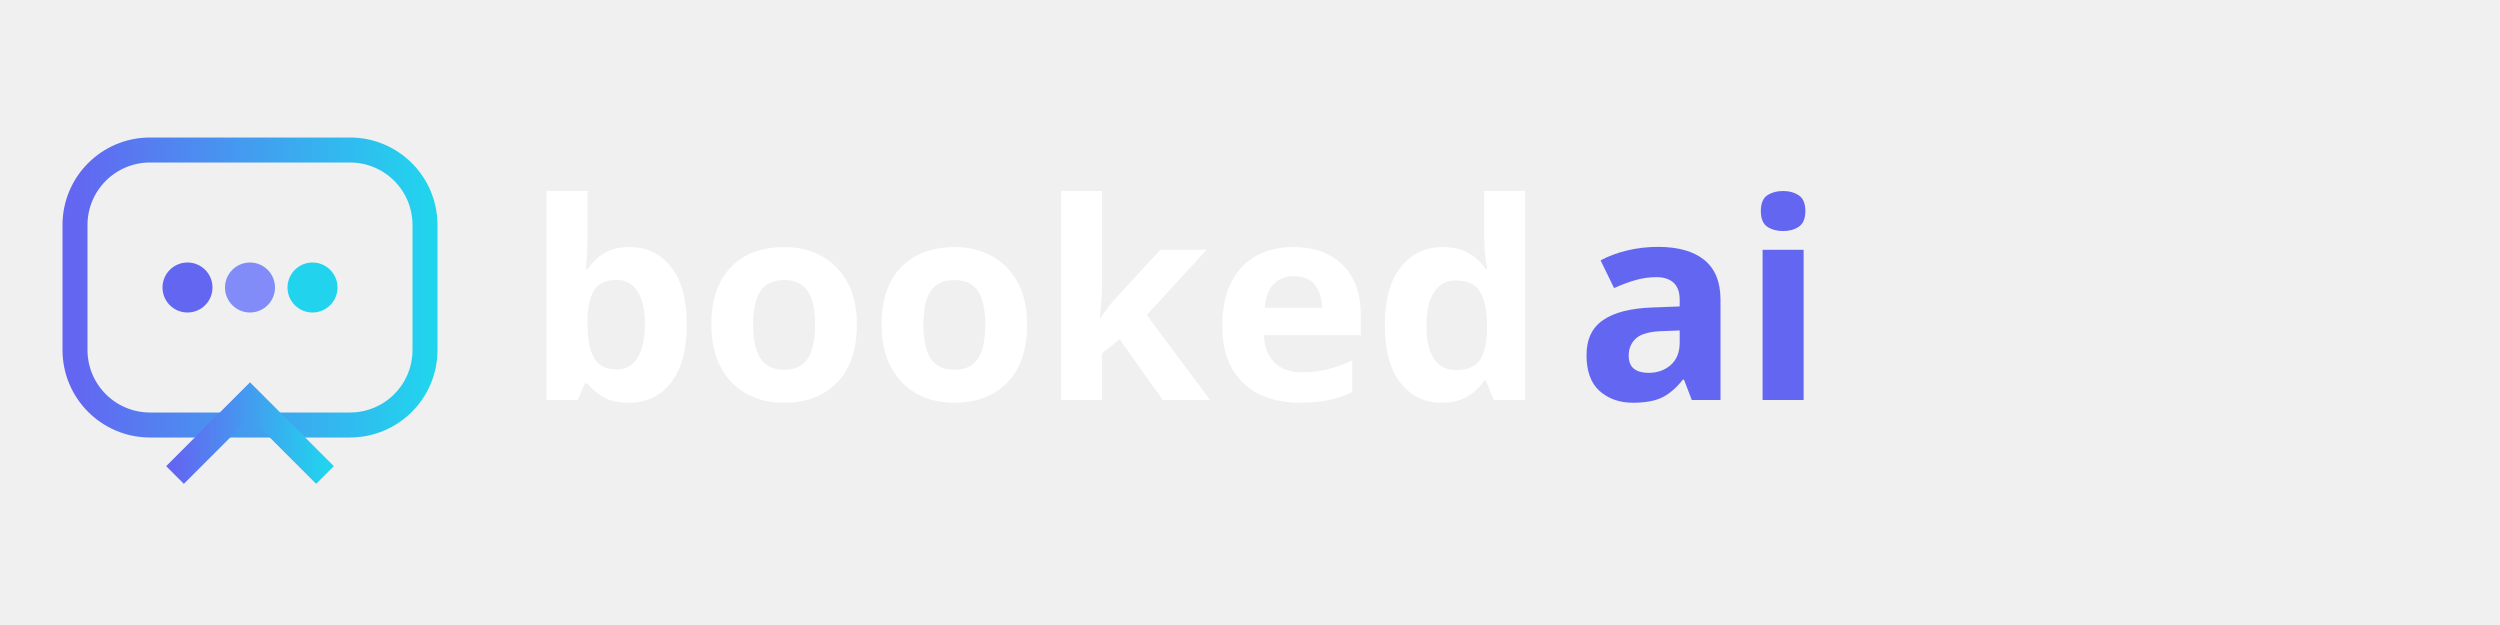
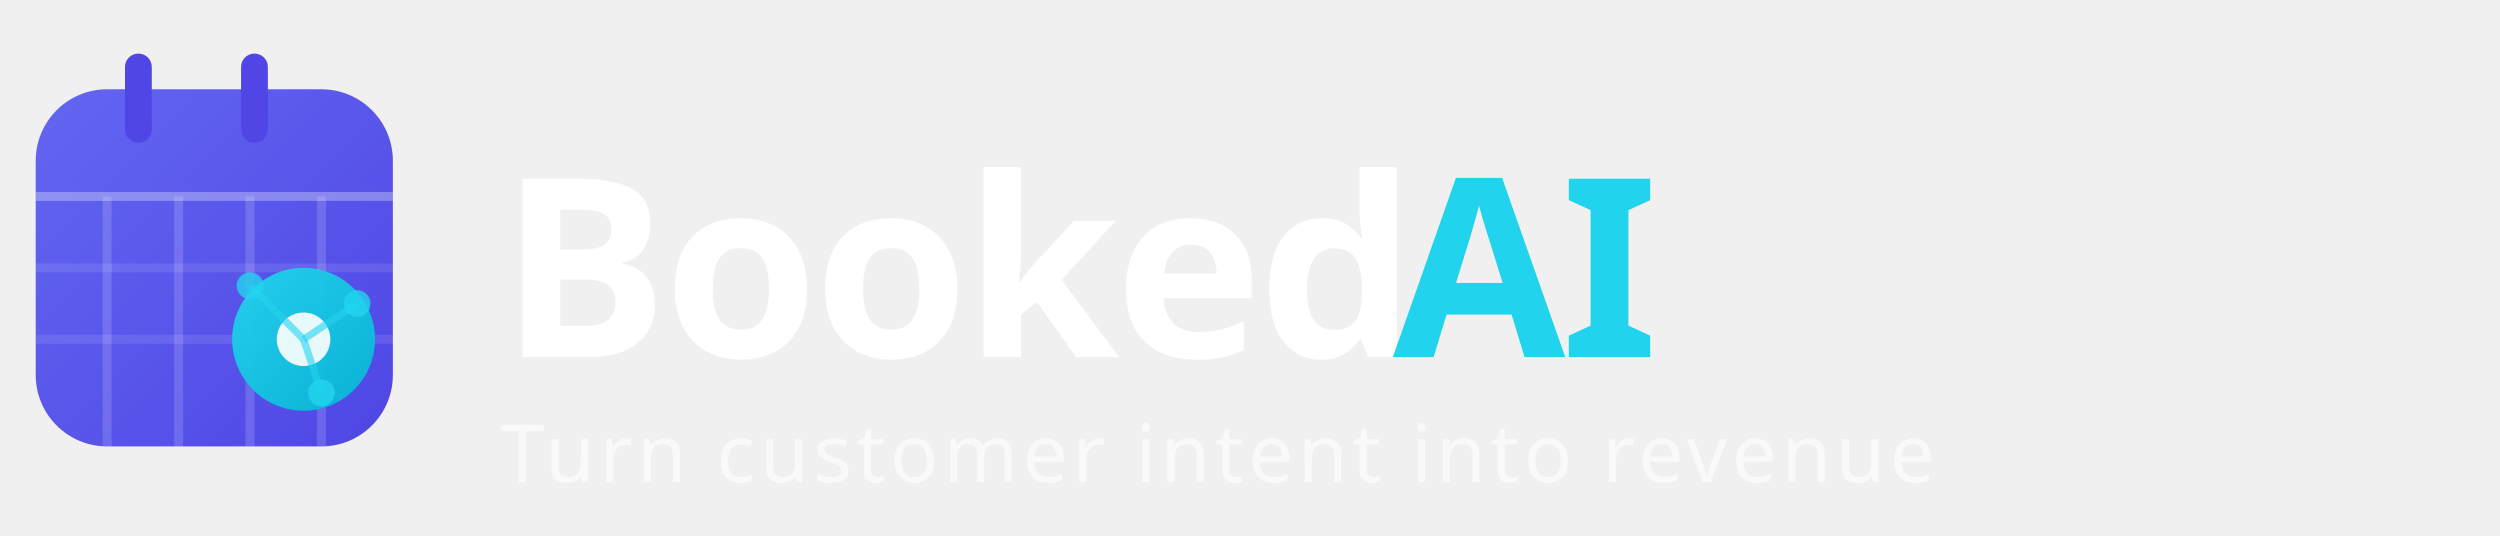
- <svg xmlns="http://www.w3.org/2000/svg" viewBox="0 0 200 50" fill="none">
+ <svg xmlns="http://www.w3.org/2000/svg" viewBox="0 0 280 60" fill="none">
+   <g>
+     <rect x="4" y="10" width="40" height="40" rx="8" fill="url(#grad1)" />
+     <rect x="14" y="6" width="3" height="10" rx="1.5" fill="#4f46e5" />
+     <rect x="27" y="6" width="3" height="10" rx="1.5" fill="#4f46e5" />
+     <line x1="4" y1="22" x2="44" y2="22" stroke="rgba(255,255,255,0.3)" stroke-width="1" />
+     <line x1="20" y1="22" x2="20" y2="50" stroke="rgba(255,255,255,0.15)" stroke-width="1" />
+     <line x1="28" y1="22" x2="28" y2="50" stroke="rgba(255,255,255,0.15)" stroke-width="1" />
+     <line x1="36" y1="22" x2="36" y2="50" stroke="rgba(255,255,255,0.15)" stroke-width="1" />
+     <line x1="12" y1="22" x2="12" y2="50" stroke="rgba(255,255,255,0.15)" stroke-width="1" />
+     <line x1="4" y1="30" x2="44" y2="30" stroke="rgba(255,255,255,0.1)" stroke-width="1" />
+     <line x1="4" y1="38" x2="44" y2="38" stroke="rgba(255,255,255,0.1)" stroke-width="1" />
+     <circle cx="34" cy="38" r="8" fill="url(#grad2)" opacity="0.95" />
+     <circle cx="34" cy="38" r="3" fill="white" opacity="0.9" />
+     <circle cx="28" cy="32" r="1.5" fill="#22d3ee" opacity="0.8" />
+     <circle cx="40" cy="34" r="1.5" fill="#22d3ee" opacity="0.8" />
+     <circle cx="36" cy="44" r="1.5" fill="#22d3ee" opacity="0.8" />
+     <line x1="34" y1="38" x2="28" y2="32" stroke="#22d3ee" stroke-width="0.8" opacity="0.6" />
+     <line x1="34" y1="38" x2="40" y2="34" stroke="#22d3ee" stroke-width="0.8" opacity="0.6" />
+     <line x1="34" y1="38" x2="36" y2="44" stroke="#22d3ee" stroke-width="0.8" opacity="0.6" />
+   </g>
+   <text x="56" y="40" font-family="'Outfit', sans-serif" font-size="28" font-weight="700" fill="white" letter-spacing="-0.5">Booked</text>
+   <text x="156" y="40" font-family="'Outfit', sans-serif" font-size="28" font-weight="700" fill="#22d3ee" letter-spacing="-0.5">AI</text>
+   <text x="56" y="54" font-family="'Outfit', sans-serif" font-size="9" font-weight="400" fill="rgba(255,255,255,0.6)" letter-spacing="0.5">Turn customer intent into revenue</text>
  <defs>
-     <linearGradient id="grad" x1="0%" y1="0%" x2="100%" y2="0%">
-       <stop offset="0%" style="stop-color:#6366f1" />
-       <stop offset="100%" style="stop-color:#22d3ee" />
+     <linearGradient id="grad1" x1="0%" y1="0%" x2="100%" y2="100%">
+       <stop offset="0%" stop-color="#6366f1" />
+       <stop offset="100%" stop-color="#4f46e5" />
+     </linearGradient>
+     <linearGradient id="grad2" x1="0%" y1="0%" x2="100%" y2="100%">
+       <stop offset="0%" stop-color="#22d3ee" />
+       <stop offset="100%" stop-color="#06b6d4" />
    </linearGradient>
  </defs>
-   <rect x="6" y="12" width="28" height="22" rx="6" stroke="url(#grad)" stroke-width="2" fill="none" />
-   <path d="M14 38 L20 32 L26 38" stroke="url(#grad)" stroke-width="2" fill="none" />
-   <circle cx="15" cy="23" r="2" fill="#6366f1" />
-   <circle cx="20" cy="23" r="2" fill="#818cf8" />
-   <circle cx="25" cy="23" r="2" fill="#22d3ee" />
-   <text x="42" y="32" font-family="system-ui, sans-serif" font-size="22" font-weight="700" fill="white">booked</text>
-   <text x="126" y="32" font-family="system-ui, sans-serif" font-size="22" font-weight="700" fill="#6366f1">ai</text>
</svg>
